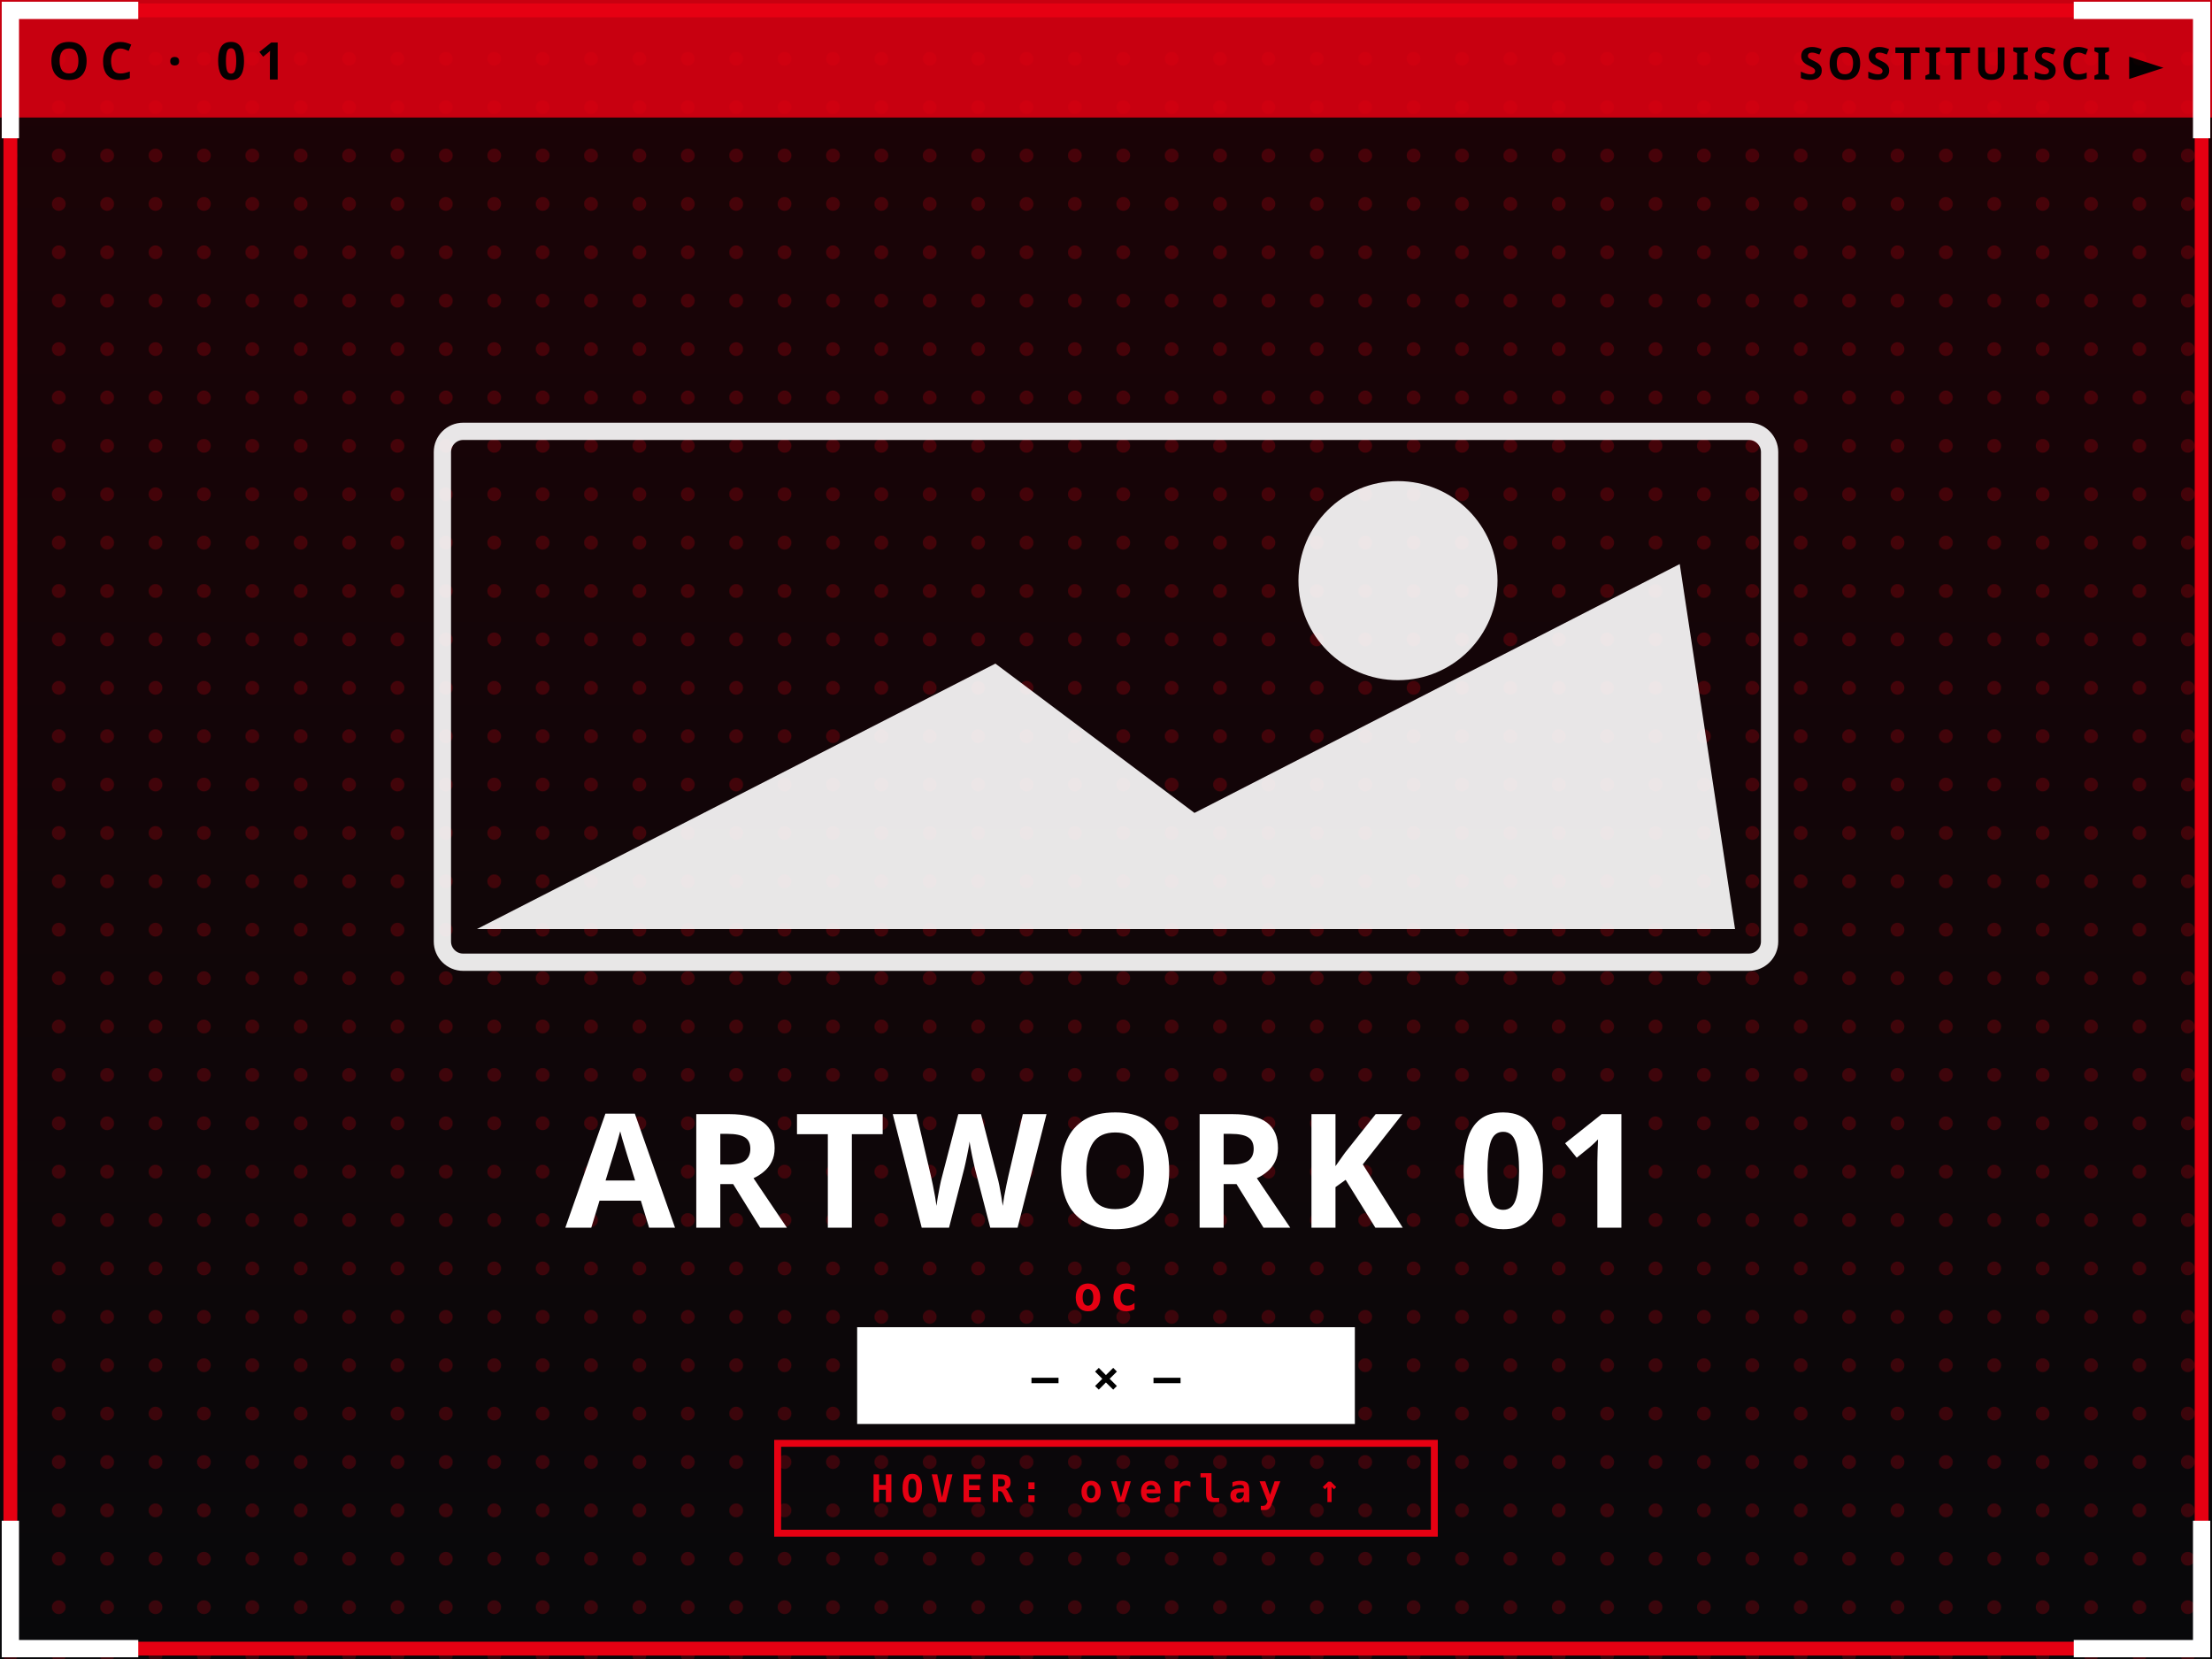
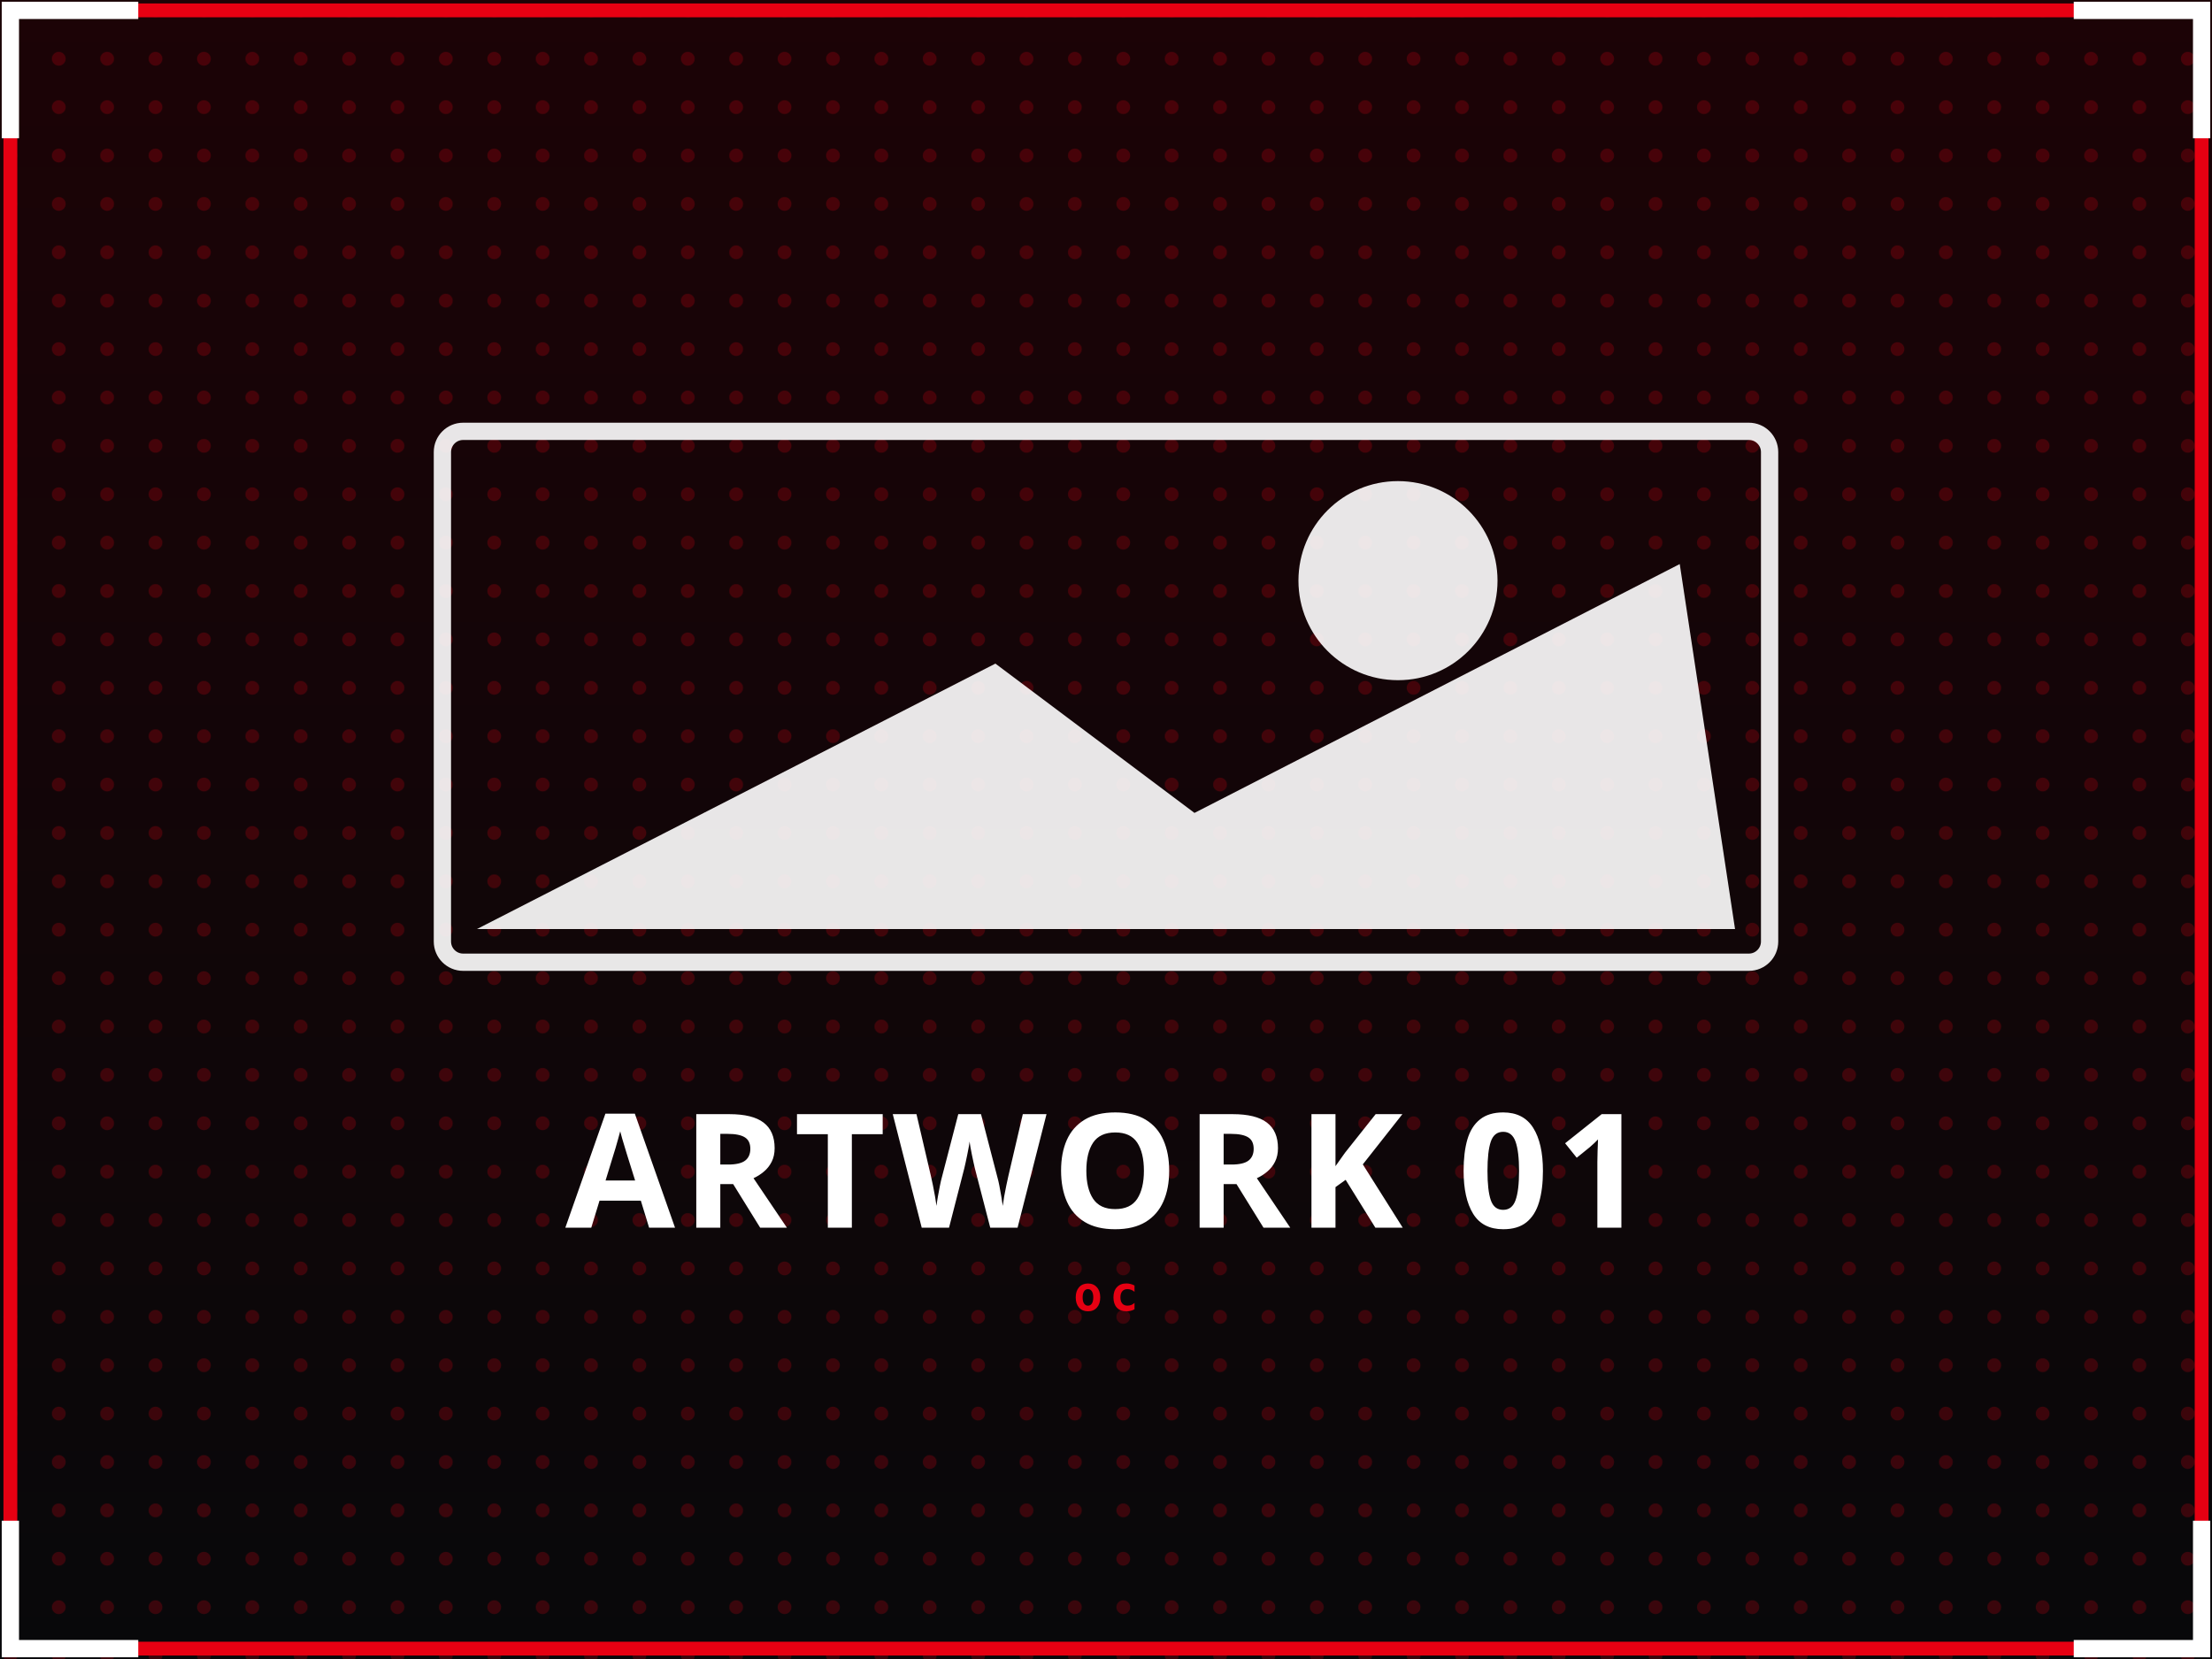
<svg xmlns="http://www.w3.org/2000/svg" viewBox="0 0 640 480" font-family="'Arial Narrow',Impact,sans-serif">
  <defs>
    <pattern id="d640480" width="14" height="14" patternUnits="userSpaceOnUse">
      <circle cx="3" cy="3" r="2" fill="#e60012" opacity="0.22" />
    </pattern>
    <linearGradient id="g640480" x1="0" y1="0" x2="0" y2="1">
      <stop offset="0%" stop-color="#1c0306" />
      <stop offset="100%" stop-color="#08080a" />
    </linearGradient>
  </defs>
  <rect width="640" height="480" fill="url(#g640480)" />
  <rect width="640" height="480" fill="url(#d640480)" />
-   <g opacity="0.85">
-     <rect x="0" y="0" width="640" height="34" fill="#e60012" />
-     <text x="14" y="23" fill="#000" font-size="15" font-weight="bold" letter-spacing="3">OC · 01</text>
-     <text x="626" y="23" fill="#000" font-size="13" font-weight="bold" letter-spacing="1" text-anchor="end">SOSTITUISCI ►</text>
-   </g>
  <rect x="128.0" y="124.8" width="384.0" height="153.6" rx="6" fill="none" stroke="#fff" stroke-width="5" opacity="0.9" />
  <circle cx="404.48" cy="168.0" r="28.8" fill="#fff" opacity="0.9" />
  <path d="M138.0,268.8 L288.0,192.0 L345.6,235.2 L486.0,163.2 L502.0,268.8 Z" fill="#fff" opacity="0.9" />
  <text x="320.0" y="355.2" fill="#fff" font-size="46" font-weight="bold" text-anchor="middle" letter-spacing="2">ARTWORK 01</text>
  <text x="320.0" y="379.2" fill="#e60012" font-size="14" font-weight="bold" text-anchor="middle" letter-spacing="2" font-family="monospace">oc</text>
-   <rect x="248.0" y="384.0" width="144" height="28" fill="#fff" />
-   <text x="320.0" y="403.0" fill="#000" font-size="13" font-weight="bold" text-anchor="middle" letter-spacing="1" font-family="monospace">— × —</text>
-   <rect x="225.0" y="417.6" width="190" height="26" fill="none" stroke="#e60012" stroke-width="2" />
-   <text x="320.0" y="434.6" fill="#e60012" font-size="11" font-weight="bold" text-anchor="middle" letter-spacing="2" font-family="monospace">HOVER: overlay ↑</text>
  <rect x="3" y="3" width="634" height="474" fill="none" stroke="#e60012" stroke-width="4" />
  <path d="M3,40 L3,3 L40,3" fill="none" stroke="#fff" stroke-width="5" />
  <path d="M600,3 L637,3 L637,40" fill="none" stroke="#fff" stroke-width="5" />
  <path d="M3,440 L3,477 L40,477" fill="none" stroke="#fff" stroke-width="5" />
  <path d="M600,477 L637,477 L637,440" fill="none" stroke="#fff" stroke-width="5" />
</svg>
